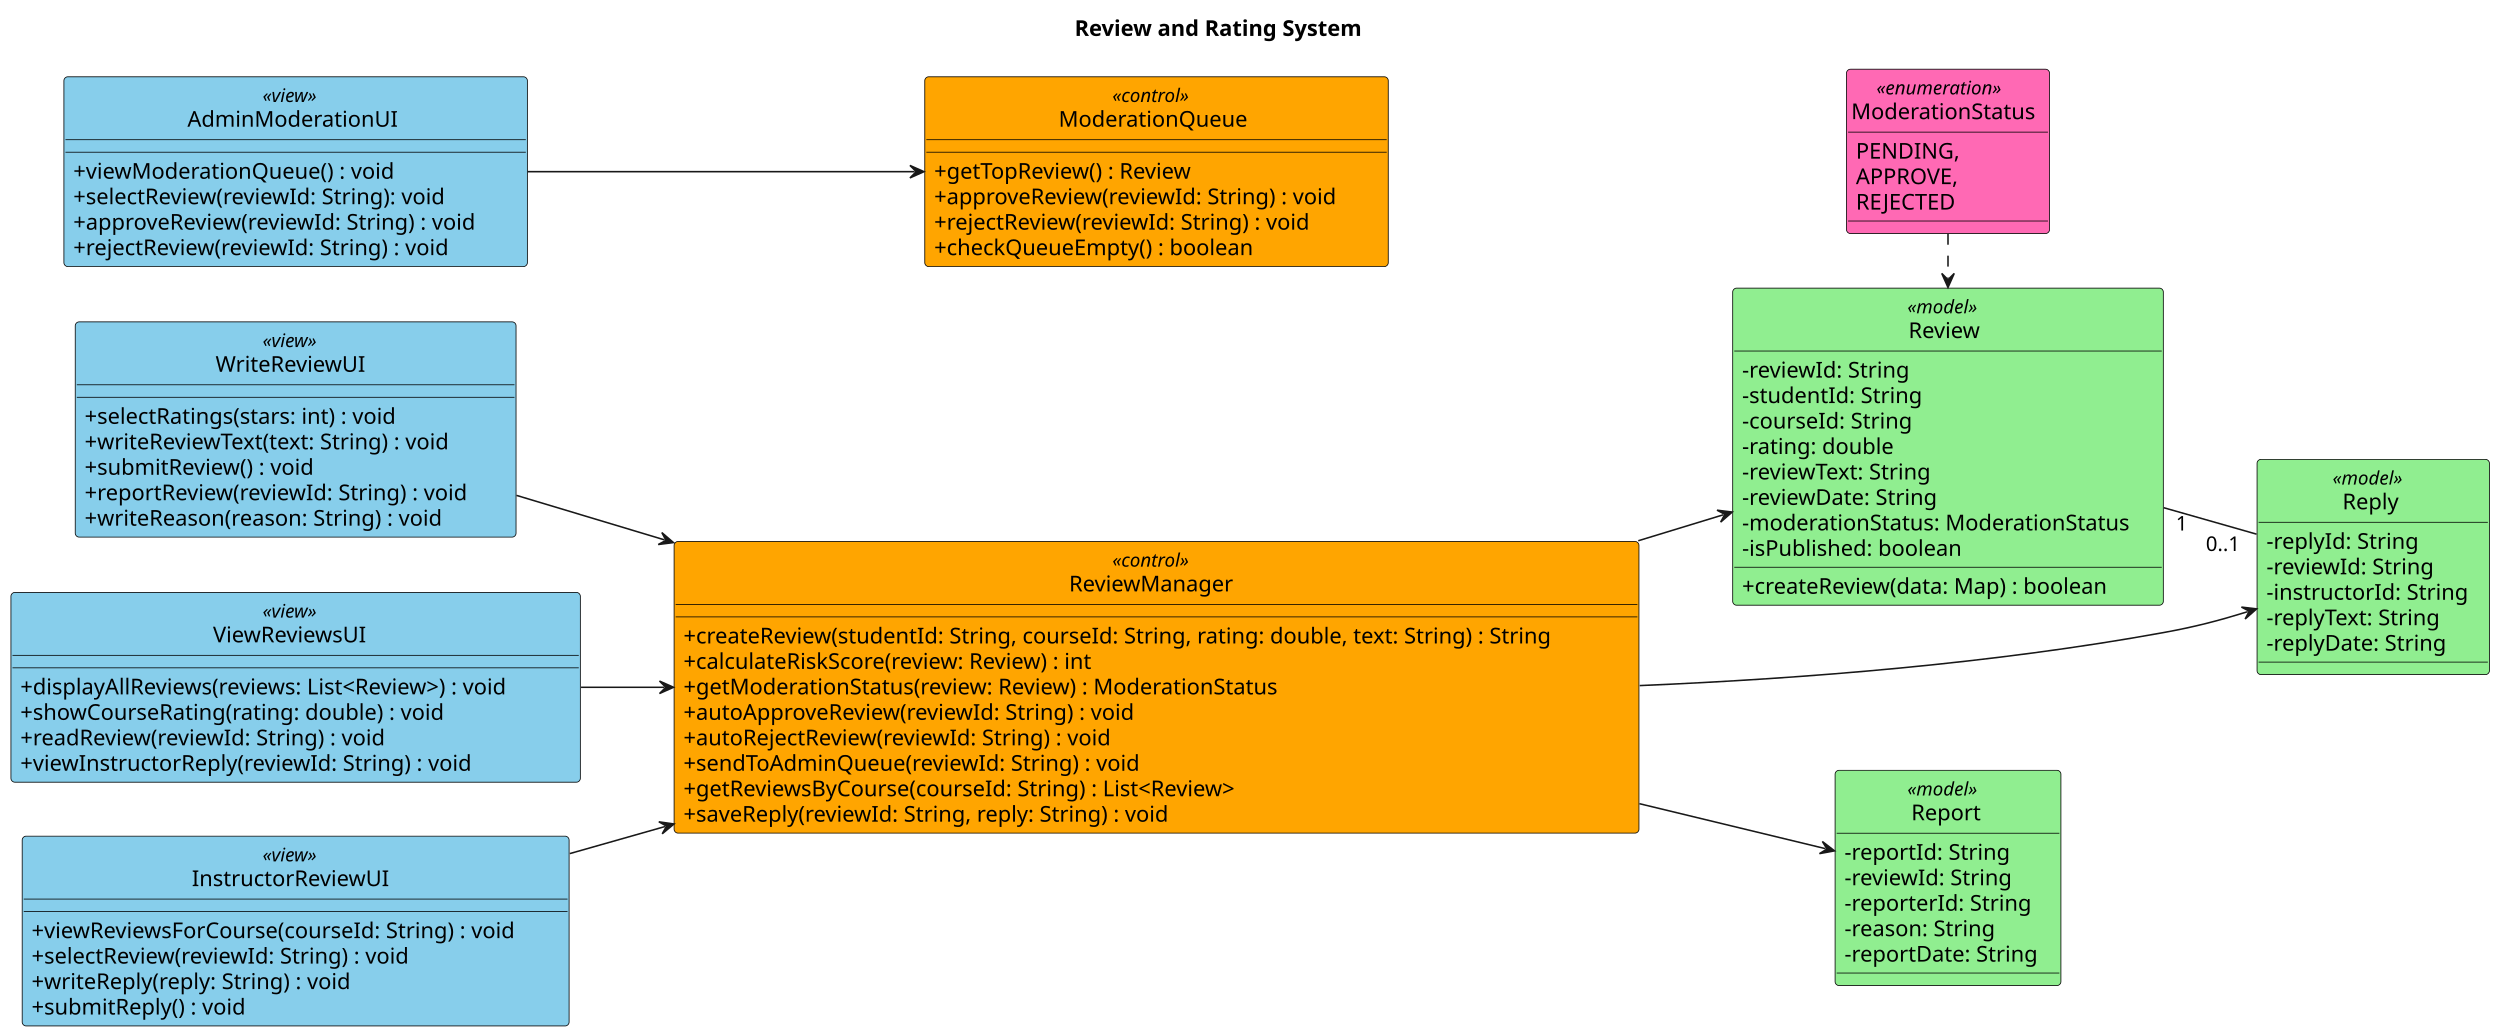
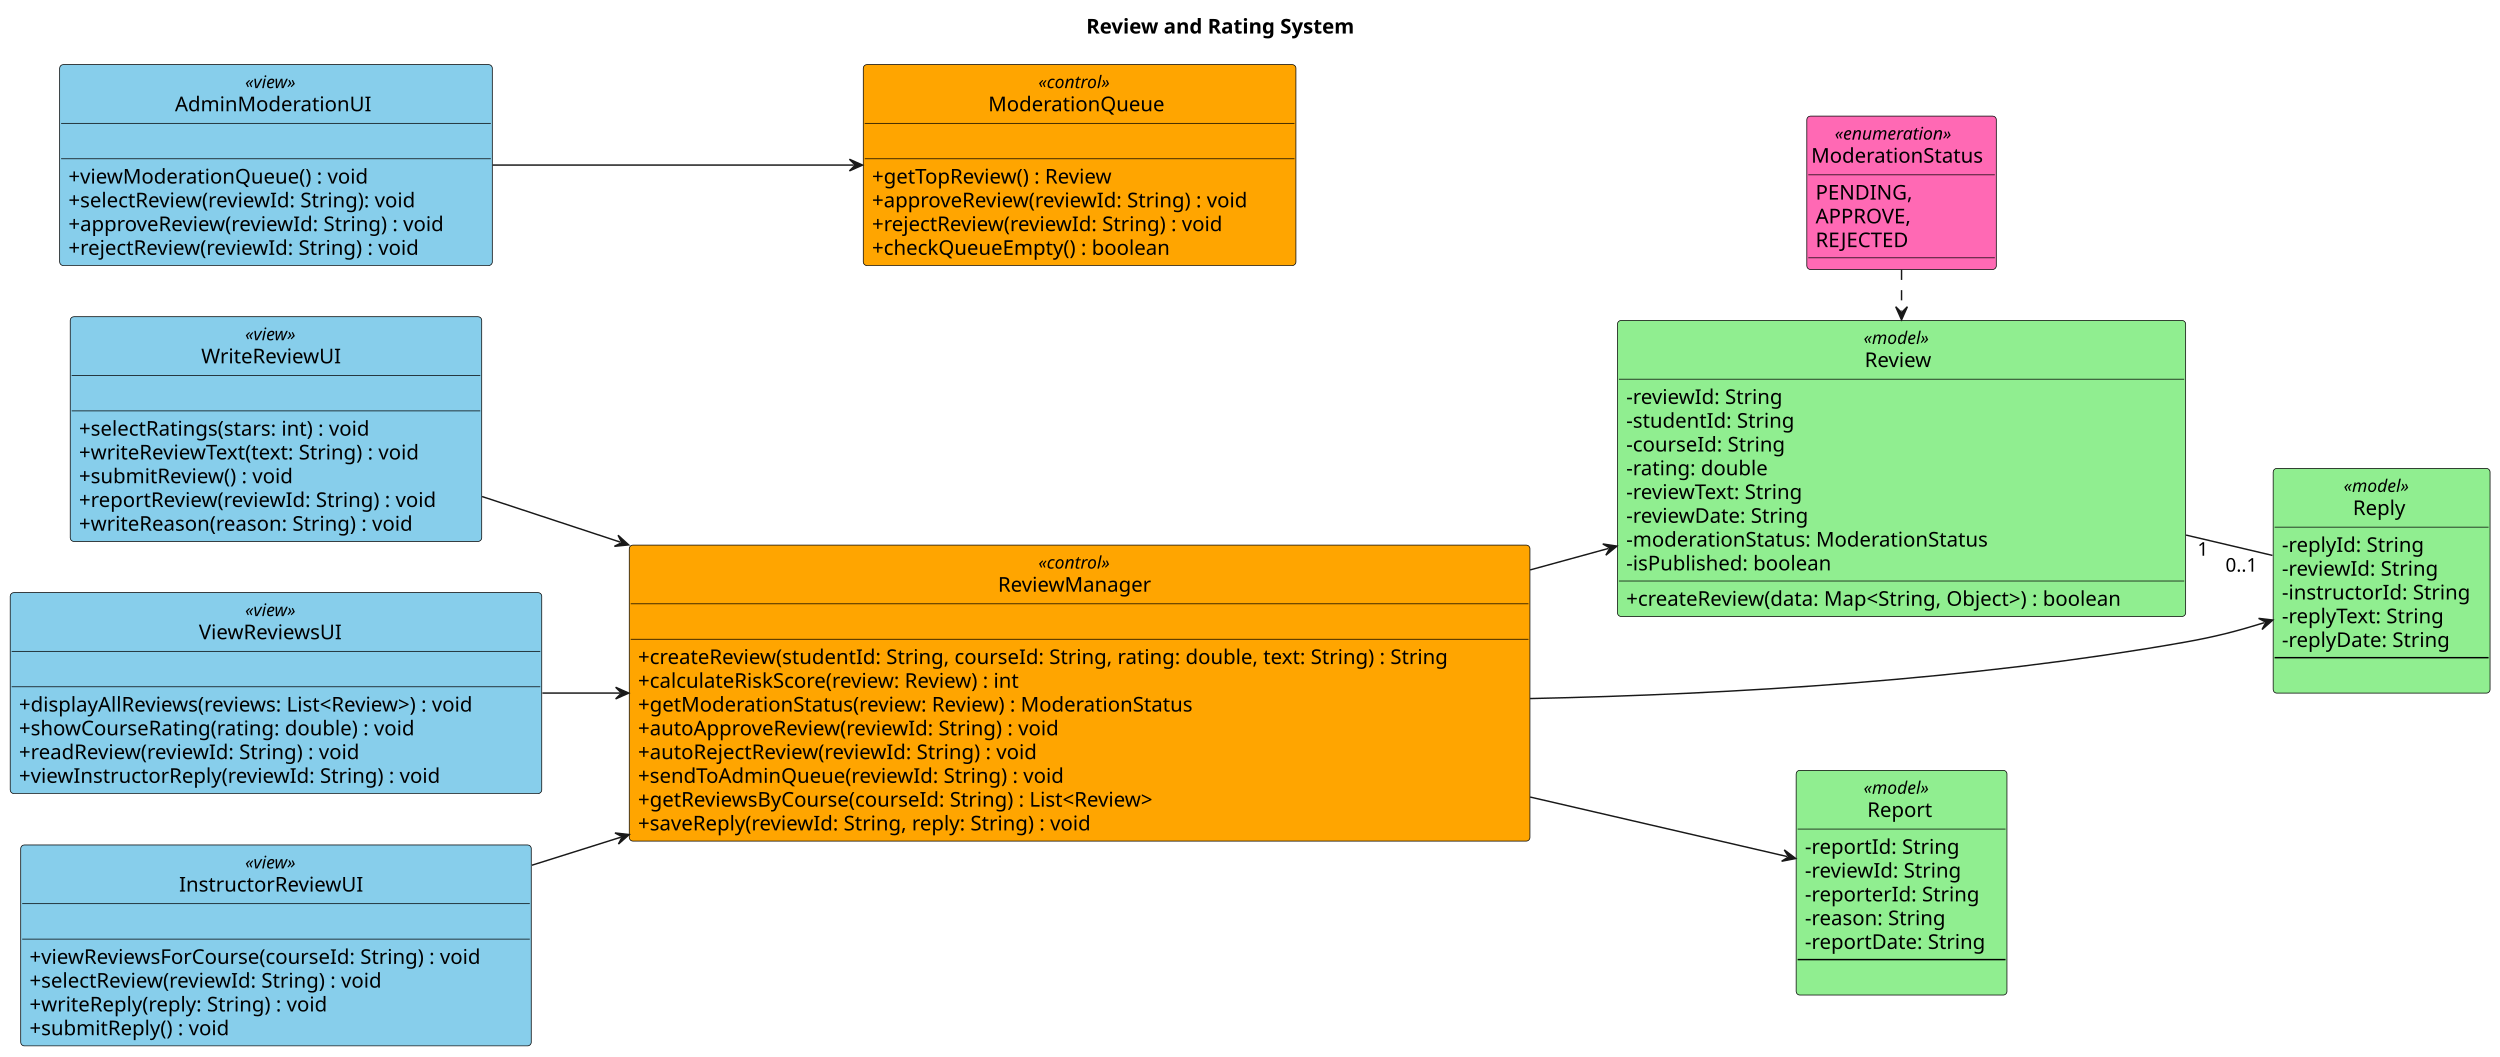
- <svg xmlns="http://www.w3.org/2000/svg" contentStyleType="text/css" data-diagram-type="CLASS" height="663px" preserveAspectRatio="none" style="width:1600px;height:663px;background:#FFFFFF;" version="1.1" viewBox="0 0 1600 663" width="1600px" zoomAndPan="magnify">
+ <svg xmlns="http://www.w3.org/2000/svg" contentStyleType="text/css" data-diagram-type="CLASS" height="724px" preserveAspectRatio="none" style="width:1714px;height:724px;background:#FFFFFF;" version="1.1" viewBox="0 0 1714 724" width="1714px" zoomAndPan="magnify">
  <defs />
  <g>
    <g class="title" data-source-line="1">
-       <text fill="#000000" font-family="sans-serif" font-size="14" font-weight="bold" lengthAdjust="spacing" textLength="210.711" x="687.754" y="22.995">Review and Rating System</text>
+       <text fill="#000000" font-family="sans-serif" font-size="14" font-weight="bold" lengthAdjust="spacing" textLength="210.711" x="744.734" y="22.995">Review and Rating System</text>
    </g>
-     <g class="entity" data-qualified-name="ModerationStatus" data-source-line="15" id="ent0002">
-       <rect fill="#FF69B4" height="105.156" rx="2.5" ry="2.5" style="stroke:#000000;stroke-width:0.5;" width="129.908" x="1181.77" y="44.297" />
-       <text fill="#000000" font-family="sans-serif" font-size="12" font-style="italic" lengthAdjust="spacing" textLength="91.623" x="1200.913" y="60.435">«enumeration»</text>
-       <text fill="#000000" font-family="sans-serif" font-size="14" lengthAdjust="spacing" textLength="123.908" x="1184.77" y="76.261">ModerationStatus</text>
-       <line style="stroke:#000000;stroke-width:0.5;" x1="1182.77" x2="1310.678" y1="84.562" y2="84.562" />
-       <text fill="#000000" font-family="sans-serif" font-size="14" lengthAdjust="spacing" textLength="68.441" x="1187.77" y="101.558">PENDING,</text>
-       <text fill="#000000" font-family="sans-serif" font-size="14" lengthAdjust="spacing" textLength="70.082" x="1187.77" y="117.855">APPROVE,</text>
-       <text fill="#000000" font-family="sans-serif" font-size="14" lengthAdjust="spacing" textLength="69.501" x="1187.77" y="134.151">REJECTED</text>
-       <line style="stroke:#000000;stroke-width:0.5;" x1="1182.77" x2="1310.678" y1="141.453" y2="141.453" />
+     <g class="entity" data-qualified-name="ModerationStatus" data-source-line="18" id="ent0002">
+       <rect fill="#FF69B4" height="105.156" rx="2.5" ry="2.5" style="stroke:#000000;stroke-width:0.5;" width="129.908" x="1238.75" y="79.597" />
+       <text fill="#000000" font-family="sans-serif" font-size="12" font-style="italic" lengthAdjust="spacing" textLength="91.623" x="1257.893" y="95.736">«enumeration»</text>
+       <text fill="#000000" font-family="sans-serif" font-size="14" lengthAdjust="spacing" textLength="123.908" x="1241.75" y="111.561">ModerationStatus</text>
+       <line style="stroke:#000000;stroke-width:0.5;" x1="1239.75" x2="1367.658" y1="119.862" y2="119.862" />
+       <text fill="#000000" font-family="sans-serif" font-size="14" lengthAdjust="spacing" textLength="68.441" x="1244.75" y="136.858">PENDING,</text>
+       <text fill="#000000" font-family="sans-serif" font-size="14" lengthAdjust="spacing" textLength="70.082" x="1244.75" y="153.155">APPROVE,</text>
+       <text fill="#000000" font-family="sans-serif" font-size="14" lengthAdjust="spacing" textLength="69.501" x="1244.75" y="169.451">REJECTED</text>
+       <line style="stroke:#000000;stroke-width:0.5;" x1="1239.75" x2="1367.658" y1="176.753" y2="176.753" />
    </g>
-     <g class="entity" data-qualified-name="WriteReviewUI" data-source-line="21" id="ent0003">
-       <rect fill="#87CEEB" height="137.75" rx="2.5" ry="2.5" style="stroke:#000000;stroke-width:0.5;" width="282.115" x="48.15" y="205.997" />
-       <text fill="#000000" font-family="sans-serif" font-size="12" font-style="italic" lengthAdjust="spacing" textLength="42.316" x="168.049" y="222.136">«view»</text>
-       <text fill="#000000" font-family="sans-serif" font-size="14" lengthAdjust="spacing" textLength="102.546" x="137.935" y="237.961">WriteReviewUI</text>
-       <line style="stroke:#000000;stroke-width:0.5;" x1="49.15" x2="329.265" y1="246.262" y2="246.262" />
-       <line style="stroke:#000000;stroke-width:0.5;" x1="49.15" x2="329.265" y1="254.262" y2="254.262" />
-       <text fill="#000000" font-family="sans-serif" font-size="14" lengthAdjust="spacing" textLength="222.065" x="54.15" y="271.258">+selectRatings(stars: int) : void</text>
-       <text fill="#000000" font-family="sans-serif" font-size="14" lengthAdjust="spacing" textLength="261.44" x="54.15" y="287.555">+writeReviewText(text: String) : void</text>
-       <text fill="#000000" font-family="sans-serif" font-size="14" lengthAdjust="spacing" textLength="164.548" x="54.15" y="303.851">+submitReview() : void</text>
-       <text fill="#000000" font-family="sans-serif" font-size="14" lengthAdjust="spacing" textLength="270.115" x="54.15" y="320.148">+reportReview(reviewId: String) : void</text>
-       <text fill="#000000" font-family="sans-serif" font-size="14" lengthAdjust="spacing" textLength="251.378" x="54.15" y="336.445">+writeReason(reason: String) : void</text>
+     <g class="entity" data-qualified-name="WriteReviewUI" data-source-line="24" id="ent0003">
+       <rect fill="#87CEEB" height="154.047" rx="2.5" ry="2.5" style="stroke:#000000;stroke-width:0.5;" width="282.115" x="48.15" y="217.147" />
+       <text fill="#000000" font-family="sans-serif" font-size="12" font-style="italic" lengthAdjust="spacing" textLength="42.316" x="168.049" y="233.286">«view»</text>
+       <text fill="#000000" font-family="sans-serif" font-size="14" lengthAdjust="spacing" textLength="102.546" x="137.935" y="249.111">WriteReviewUI</text>
+       <line style="stroke:#000000;stroke-width:0.5;" x1="49.15" x2="329.265" y1="257.413" y2="257.413" />
+       <text fill="#000000" font-family="sans-serif" font-size="14" lengthAdjust="spacing" textLength="4.45" x="54.15" y="274.408"> </text>
+       <line style="stroke:#000000;stroke-width:0.5;" x1="49.15" x2="329.265" y1="281.709" y2="281.709" />
+       <text fill="#000000" font-family="sans-serif" font-size="14" lengthAdjust="spacing" textLength="222.065" x="54.15" y="298.704">+selectRatings(stars: int) : void</text>
+       <text fill="#000000" font-family="sans-serif" font-size="14" lengthAdjust="spacing" textLength="261.44" x="54.15" y="315.001">+writeReviewText(text: String) : void</text>
+       <text fill="#000000" font-family="sans-serif" font-size="14" lengthAdjust="spacing" textLength="164.548" x="54.15" y="331.298">+submitReview() : void</text>
+       <text fill="#000000" font-family="sans-serif" font-size="14" lengthAdjust="spacing" textLength="270.115" x="54.15" y="347.595">+reportReview(reviewId: String) : void</text>
+       <text fill="#000000" font-family="sans-serif" font-size="14" lengthAdjust="spacing" textLength="251.378" x="54.15" y="363.892">+writeReason(reason: String) : void</text>
    </g>
-     <g class="entity" data-qualified-name="ViewReviewsUI" data-source-line="29" id="ent0004">
-       <rect fill="#87CEEB" height="121.453" rx="2.5" ry="2.5" style="stroke:#000000;stroke-width:0.5;" width="364.42" x="7" y="379.147" />
-       <text fill="#000000" font-family="sans-serif" font-size="12" font-style="italic" lengthAdjust="spacing" textLength="42.316" x="168.052" y="395.286">«view»</text>
-       <text fill="#000000" font-family="sans-serif" font-size="14" lengthAdjust="spacing" textLength="105.779" x="136.32" y="411.111">ViewReviewsUI</text>
-       <line style="stroke:#000000;stroke-width:0.5;" x1="8" x2="370.42" y1="419.413" y2="419.413" />
-       <line style="stroke:#000000;stroke-width:0.5;" x1="8" x2="370.42" y1="427.413" y2="427.413" />
-       <text fill="#000000" font-family="sans-serif" font-size="14" lengthAdjust="spacing" textLength="352.42" x="13" y="444.408">+displayAllReviews(reviews: List&lt;Review&gt;) : void</text>
-       <text fill="#000000" font-family="sans-serif" font-size="14" lengthAdjust="spacing" textLength="294.759" x="13" y="460.704">+showCourseRating(rating: double) : void</text>
-       <text fill="#000000" font-family="sans-serif" font-size="14" lengthAdjust="spacing" textLength="258.884" x="13" y="477.001">+readReview(reviewId: String) : void</text>
-       <text fill="#000000" font-family="sans-serif" font-size="14" lengthAdjust="spacing" textLength="316.032" x="13" y="493.298">+viewInstructorReply(reviewId: String) : void</text>
+     <g class="entity" data-qualified-name="ViewReviewsUI" data-source-line="34" id="ent0004">
+       <rect fill="#87CEEB" height="137.75" rx="2.5" ry="2.5" style="stroke:#000000;stroke-width:0.5;" width="364.42" x="7" y="406.297" />
+       <text fill="#000000" font-family="sans-serif" font-size="12" font-style="italic" lengthAdjust="spacing" textLength="42.316" x="168.052" y="422.435">«view»</text>
+       <text fill="#000000" font-family="sans-serif" font-size="14" lengthAdjust="spacing" textLength="105.779" x="136.32" y="438.261">ViewReviewsUI</text>
+       <line style="stroke:#000000;stroke-width:0.5;" x1="8" x2="370.42" y1="446.562" y2="446.562" />
+       <text fill="#000000" font-family="sans-serif" font-size="14" lengthAdjust="spacing" textLength="4.45" x="13" y="463.558"> </text>
+       <line style="stroke:#000000;stroke-width:0.5;" x1="8" x2="370.42" y1="470.859" y2="470.859" />
+       <text fill="#000000" font-family="sans-serif" font-size="14" lengthAdjust="spacing" textLength="352.42" x="13" y="487.854">+displayAllReviews(reviews: List&lt;Review&gt;) : void</text>
+       <text fill="#000000" font-family="sans-serif" font-size="14" lengthAdjust="spacing" textLength="294.759" x="13" y="504.151">+showCourseRating(rating: double) : void</text>
+       <text fill="#000000" font-family="sans-serif" font-size="14" lengthAdjust="spacing" textLength="258.884" x="13" y="520.448">+readReview(reviewId: String) : void</text>
+       <text fill="#000000" font-family="sans-serif" font-size="14" lengthAdjust="spacing" textLength="316.032" x="13" y="536.745">+viewInstructorReply(reviewId: String) : void</text>
    </g>
-     <g class="entity" data-qualified-name="InstructorReviewUI" data-source-line="36" id="ent0005">
-       <rect fill="#87CEEB" height="121.453" rx="2.5" ry="2.5" style="stroke:#000000;stroke-width:0.5;" width="350.023" x="14.2" y="535.147" />
-       <text fill="#000000" font-family="sans-serif" font-size="12" font-style="italic" lengthAdjust="spacing" textLength="42.316" x="168.054" y="551.285">«view»</text>
-       <text fill="#000000" font-family="sans-serif" font-size="14" lengthAdjust="spacing" textLength="132.877" x="122.773" y="567.111">InstructorReviewUI</text>
-       <line style="stroke:#000000;stroke-width:0.5;" x1="15.2" x2="363.223" y1="575.413" y2="575.413" />
-       <line style="stroke:#000000;stroke-width:0.5;" x1="15.2" x2="363.223" y1="583.413" y2="583.413" />
-       <text fill="#000000" font-family="sans-serif" font-size="14" lengthAdjust="spacing" textLength="338.023" x="20.2" y="600.408">+viewReviewsForCourse(courseId: String) : void</text>
-       <text fill="#000000" font-family="sans-serif" font-size="14" lengthAdjust="spacing" textLength="268.646" x="20.2" y="616.705">+selectReview(reviewId: String) : void</text>
-       <text fill="#000000" font-family="sans-serif" font-size="14" lengthAdjust="spacing" textLength="226.878" x="20.2" y="633.001">+writeReply(reply: String) : void</text>
-       <text fill="#000000" font-family="sans-serif" font-size="14" lengthAdjust="spacing" textLength="153.371" x="20.2" y="649.298">+submitReply() : void</text>
+     <g class="entity" data-qualified-name="InstructorReviewUI" data-source-line="43" id="ent0005">
+       <rect fill="#87CEEB" height="137.75" rx="2.5" ry="2.5" style="stroke:#000000;stroke-width:0.5;" width="350.023" x="14.2" y="579.297" />
+       <text fill="#000000" font-family="sans-serif" font-size="12" font-style="italic" lengthAdjust="spacing" textLength="42.316" x="168.054" y="595.436">«view»</text>
+       <text fill="#000000" font-family="sans-serif" font-size="14" lengthAdjust="spacing" textLength="132.877" x="122.773" y="611.261">InstructorReviewUI</text>
+       <line style="stroke:#000000;stroke-width:0.5;" x1="15.2" x2="363.223" y1="619.562" y2="619.562" />
+       <text fill="#000000" font-family="sans-serif" font-size="14" lengthAdjust="spacing" textLength="4.45" x="20.2" y="636.558"> </text>
+       <line style="stroke:#000000;stroke-width:0.5;" x1="15.2" x2="363.223" y1="643.859" y2="643.859" />
+       <text fill="#000000" font-family="sans-serif" font-size="14" lengthAdjust="spacing" textLength="338.023" x="20.2" y="660.855">+viewReviewsForCourse(courseId: String) : void</text>
+       <text fill="#000000" font-family="sans-serif" font-size="14" lengthAdjust="spacing" textLength="268.646" x="20.2" y="677.151">+selectReview(reviewId: String) : void</text>
+       <text fill="#000000" font-family="sans-serif" font-size="14" lengthAdjust="spacing" textLength="226.878" x="20.2" y="693.448">+writeReply(reply: String) : void</text>
+       <text fill="#000000" font-family="sans-serif" font-size="14" lengthAdjust="spacing" textLength="153.371" x="20.2" y="709.745">+submitReply() : void</text>
    </g>
-     <g class="entity" data-qualified-name="AdminModerationUI" data-source-line="43" id="ent0006">
-       <rect fill="#87CEEB" height="121.453" rx="2.5" ry="2.5" style="stroke:#000000;stroke-width:0.5;" width="296.621" x="40.9" y="49.147" />
-       <text fill="#000000" font-family="sans-serif" font-size="12" font-style="italic" lengthAdjust="spacing" textLength="42.316" x="168.052" y="65.285">«view»</text>
-       <text fill="#000000" font-family="sans-serif" font-size="14" lengthAdjust="spacing" textLength="138.537" x="119.942" y="81.111">AdminModerationUI</text>
-       <line style="stroke:#000000;stroke-width:0.5;" x1="41.9" x2="336.521" y1="89.412" y2="89.412" />
-       <line style="stroke:#000000;stroke-width:0.5;" x1="41.9" x2="336.521" y1="97.412" y2="97.412" />
-       <text fill="#000000" font-family="sans-serif" font-size="14" lengthAdjust="spacing" textLength="223.426" x="46.9" y="114.408">+viewModerationQueue() : void</text>
-       <text fill="#000000" font-family="sans-serif" font-size="14" lengthAdjust="spacing" textLength="264.195" x="46.9" y="130.704">+selectReview(reviewId: String): void</text>
-       <text fill="#000000" font-family="sans-serif" font-size="14" lengthAdjust="spacing" textLength="284.621" x="46.9" y="147.001">+approveReview(reviewId: String) : void</text>
-       <text fill="#000000" font-family="sans-serif" font-size="14" lengthAdjust="spacing" textLength="267.107" x="46.9" y="163.298">+rejectReview(reviewId: String) : void</text>
+     <g class="entity" data-qualified-name="AdminModerationUI" data-source-line="52" id="ent0006">
+       <rect fill="#87CEEB" height="137.75" rx="2.5" ry="2.5" style="stroke:#000000;stroke-width:0.5;" width="296.621" x="40.9" y="44.297" />
+       <text fill="#000000" font-family="sans-serif" font-size="12" font-style="italic" lengthAdjust="spacing" textLength="42.316" x="168.052" y="60.435">«view»</text>
+       <text fill="#000000" font-family="sans-serif" font-size="14" lengthAdjust="spacing" textLength="138.537" x="119.942" y="76.261">AdminModerationUI</text>
+       <line style="stroke:#000000;stroke-width:0.5;" x1="41.9" x2="336.521" y1="84.562" y2="84.562" />
+       <text fill="#000000" font-family="sans-serif" font-size="14" lengthAdjust="spacing" textLength="4.45" x="46.9" y="101.558"> </text>
+       <line style="stroke:#000000;stroke-width:0.5;" x1="41.9" x2="336.521" y1="108.859" y2="108.859" />
+       <text fill="#000000" font-family="sans-serif" font-size="14" lengthAdjust="spacing" textLength="223.426" x="46.9" y="125.855">+viewModerationQueue() : void</text>
+       <text fill="#000000" font-family="sans-serif" font-size="14" lengthAdjust="spacing" textLength="264.195" x="46.9" y="142.151">+selectReview(reviewId: String): void</text>
+       <text fill="#000000" font-family="sans-serif" font-size="14" lengthAdjust="spacing" textLength="284.621" x="46.9" y="158.448">+approveReview(reviewId: String) : void</text>
+       <text fill="#000000" font-family="sans-serif" font-size="14" lengthAdjust="spacing" textLength="267.107" x="46.9" y="174.745">+rejectReview(reviewId: String) : void</text>
    </g>
-     <g class="entity" data-qualified-name="ReviewManager" data-source-line="50" id="ent0007">
-       <rect fill="#FFA500" height="186.641" rx="2.5" ry="2.5" style="stroke:#000000;stroke-width:0.5;" width="617.507" x="431.42" y="346.547" />
-       <text fill="#000000" font-family="sans-serif" font-size="12" font-style="italic" lengthAdjust="spacing" textLength="56.543" x="711.902" y="362.685">«control»</text>
-       <text fill="#000000" font-family="sans-serif" font-size="14" lengthAdjust="spacing" textLength="111.945" x="684.201" y="378.511">ReviewManager</text>
-       <line style="stroke:#000000;stroke-width:0.5;" x1="432.42" x2="1047.927" y1="386.812" y2="386.812" />
-       <line style="stroke:#000000;stroke-width:0.5;" x1="432.42" x2="1047.927" y1="394.812" y2="394.812" />
-       <text fill="#000000" font-family="sans-serif" font-size="14" lengthAdjust="spacing" textLength="605.507" x="437.42" y="411.808">+createReview(studentId: String, courseId: String, rating: double, text: String) : String</text>
-       <text fill="#000000" font-family="sans-serif" font-size="14" lengthAdjust="spacing" textLength="292.722" x="437.42" y="428.104">+calculateRiskScore(review: Review) : int</text>
-       <text fill="#000000" font-family="sans-serif" font-size="14" lengthAdjust="spacing" textLength="413.431" x="437.42" y="444.401">+getModerationStatus(review: Review) : ModerationStatus</text>
-       <text fill="#000000" font-family="sans-serif" font-size="14" lengthAdjust="spacing" textLength="317.126" x="437.42" y="460.698">+autoApproveReview(reviewId: String) : void</text>
-       <text fill="#000000" font-family="sans-serif" font-size="14" lengthAdjust="spacing" textLength="302.586" x="437.42" y="476.995">+autoRejectReview(reviewId: String) : void</text>
-       <text fill="#000000" font-family="sans-serif" font-size="14" lengthAdjust="spacing" textLength="318.11" x="437.42" y="493.292">+sendToAdminQueue(reviewId: String) : void</text>
-       <text fill="#000000" font-family="sans-serif" font-size="14" lengthAdjust="spacing" textLength="393.176" x="437.42" y="509.589">+getReviewsByCourse(courseId: String) : List&lt;Review&gt;</text>
-       <text fill="#000000" font-family="sans-serif" font-size="14" lengthAdjust="spacing" textLength="343.923" x="437.42" y="525.886">+saveReply(reviewId: String, reply: String) : void</text>
+     <g class="entity" data-qualified-name="ReviewManager" data-source-line="61" id="ent0007">
+       <rect fill="#FFA500" height="202.938" rx="2.5" ry="2.5" style="stroke:#000000;stroke-width:0.5;" width="617.507" x="431.42" y="373.707" />
+       <text fill="#000000" font-family="sans-serif" font-size="12" font-style="italic" lengthAdjust="spacing" textLength="56.543" x="711.902" y="389.846">«control»</text>
+       <text fill="#000000" font-family="sans-serif" font-size="14" lengthAdjust="spacing" textLength="111.945" x="684.201" y="405.671">ReviewManager</text>
+       <line style="stroke:#000000;stroke-width:0.5;" x1="432.42" x2="1047.927" y1="413.973" y2="413.973" />
+       <text fill="#000000" font-family="sans-serif" font-size="14" lengthAdjust="spacing" textLength="4.45" x="437.42" y="430.968"> </text>
+       <line style="stroke:#000000;stroke-width:0.5;" x1="432.42" x2="1047.927" y1="438.269" y2="438.269" />
+       <text fill="#000000" font-family="sans-serif" font-size="14" lengthAdjust="spacing" textLength="605.507" x="437.42" y="455.264">+createReview(studentId: String, courseId: String, rating: double, text: String) : String</text>
+       <text fill="#000000" font-family="sans-serif" font-size="14" lengthAdjust="spacing" textLength="292.722" x="437.42" y="471.561">+calculateRiskScore(review: Review) : int</text>
+       <text fill="#000000" font-family="sans-serif" font-size="14" lengthAdjust="spacing" textLength="413.431" x="437.42" y="487.858">+getModerationStatus(review: Review) : ModerationStatus</text>
+       <text fill="#000000" font-family="sans-serif" font-size="14" lengthAdjust="spacing" textLength="317.126" x="437.42" y="504.155">+autoApproveReview(reviewId: String) : void</text>
+       <text fill="#000000" font-family="sans-serif" font-size="14" lengthAdjust="spacing" textLength="302.586" x="437.42" y="520.452">+autoRejectReview(reviewId: String) : void</text>
+       <text fill="#000000" font-family="sans-serif" font-size="14" lengthAdjust="spacing" textLength="318.11" x="437.42" y="536.749">+sendToAdminQueue(reviewId: String) : void</text>
+       <text fill="#000000" font-family="sans-serif" font-size="14" lengthAdjust="spacing" textLength="393.176" x="437.42" y="553.046">+getReviewsByCourse(courseId: String) : List&lt;Review&gt;</text>
+       <text fill="#000000" font-family="sans-serif" font-size="14" lengthAdjust="spacing" textLength="343.923" x="437.42" y="569.343">+saveReply(reviewId: String, reply: String) : void</text>
    </g>
-     <g class="entity" data-qualified-name="ModerationQueue" data-source-line="61" id="ent0008">
-       <rect fill="#FFA500" height="121.453" rx="2.5" ry="2.5" style="stroke:#000000;stroke-width:0.5;" width="296.621" x="591.86" y="49.147" />
-       <text fill="#000000" font-family="sans-serif" font-size="12" font-style="italic" lengthAdjust="spacing" textLength="56.543" x="711.899" y="65.285">«control»</text>
-       <text fill="#000000" font-family="sans-serif" font-size="14" lengthAdjust="spacing" textLength="125.289" x="677.526" y="81.111">ModerationQueue</text>
-       <line style="stroke:#000000;stroke-width:0.5;" x1="592.86" x2="887.481" y1="89.412" y2="89.412" />
-       <line style="stroke:#000000;stroke-width:0.5;" x1="592.86" x2="887.481" y1="97.412" y2="97.412" />
-       <text fill="#000000" font-family="sans-serif" font-size="14" lengthAdjust="spacing" textLength="186.423" x="597.86" y="114.408">+getTopReview() : Review</text>
-       <text fill="#000000" font-family="sans-serif" font-size="14" lengthAdjust="spacing" textLength="284.621" x="597.86" y="130.704">+approveReview(reviewId: String) : void</text>
-       <text fill="#000000" font-family="sans-serif" font-size="14" lengthAdjust="spacing" textLength="267.107" x="597.86" y="147.001">+rejectReview(reviewId: String) : void</text>
-       <text fill="#000000" font-family="sans-serif" font-size="14" lengthAdjust="spacing" textLength="224.369" x="597.86" y="163.298">+checkQueueEmpty() : boolean</text>
+     <g class="entity" data-qualified-name="ModerationQueue" data-source-line="74" id="ent0008">
+       <rect fill="#FFA500" height="137.75" rx="2.5" ry="2.5" style="stroke:#000000;stroke-width:0.5;" width="296.621" x="591.86" y="44.297" />
+       <text fill="#000000" font-family="sans-serif" font-size="12" font-style="italic" lengthAdjust="spacing" textLength="56.543" x="711.899" y="60.435">«control»</text>
+       <text fill="#000000" font-family="sans-serif" font-size="14" lengthAdjust="spacing" textLength="125.289" x="677.526" y="76.261">ModerationQueue</text>
+       <line style="stroke:#000000;stroke-width:0.5;" x1="592.86" x2="887.481" y1="84.562" y2="84.562" />
+       <text fill="#000000" font-family="sans-serif" font-size="14" lengthAdjust="spacing" textLength="4.45" x="597.86" y="101.558"> </text>
+       <line style="stroke:#000000;stroke-width:0.5;" x1="592.86" x2="887.481" y1="108.859" y2="108.859" />
+       <text fill="#000000" font-family="sans-serif" font-size="14" lengthAdjust="spacing" textLength="186.423" x="597.86" y="125.855">+getTopReview() : Review</text>
+       <text fill="#000000" font-family="sans-serif" font-size="14" lengthAdjust="spacing" textLength="284.621" x="597.86" y="142.151">+approveReview(reviewId: String) : void</text>
+       <text fill="#000000" font-family="sans-serif" font-size="14" lengthAdjust="spacing" textLength="267.107" x="597.86" y="158.448">+rejectReview(reviewId: String) : void</text>
+       <text fill="#000000" font-family="sans-serif" font-size="14" lengthAdjust="spacing" textLength="224.369" x="597.86" y="174.745">+checkQueueEmpty() : boolean</text>
    </g>
-     <g class="entity" data-qualified-name="Review" data-source-line="68" id="ent0009">
-       <rect fill="#90EE90" height="202.938" rx="2.5" ry="2.5" style="stroke:#000000;stroke-width:0.5;" width="275.594" x="1108.93" y="184.397" />
-       <text fill="#000000" font-family="sans-serif" font-size="12" font-style="italic" lengthAdjust="spacing" textLength="52.049" x="1220.703" y="200.536">«model»</text>
-       <text fill="#000000" font-family="sans-serif" font-size="14" lengthAdjust="spacing" textLength="50.579" x="1221.437" y="216.361">Review</text>
-       <line style="stroke:#000000;stroke-width:0.5;" x1="1109.93" x2="1383.524" y1="224.662" y2="224.662" />
-       <text fill="#000000" font-family="sans-serif" font-size="14" lengthAdjust="spacing" textLength="115.623" x="1114.93" y="241.658">-reviewId: String</text>
-       <text fill="#000000" font-family="sans-serif" font-size="14" lengthAdjust="spacing" textLength="122.534" x="1114.93" y="257.954">-studentId: String</text>
-       <text fill="#000000" font-family="sans-serif" font-size="14" lengthAdjust="spacing" textLength="115.814" x="1114.93" y="274.251">-courseId: String</text>
-       <text fill="#000000" font-family="sans-serif" font-size="14" lengthAdjust="spacing" textLength="103.407" x="1114.93" y="290.548">-rating: double</text>
-       <text fill="#000000" font-family="sans-serif" font-size="14" lengthAdjust="spacing" textLength="133.547" x="1114.93" y="306.845">-reviewText: String</text>
-       <text fill="#000000" font-family="sans-serif" font-size="14" lengthAdjust="spacing" textLength="136.069" x="1114.93" y="323.142">-reviewDate: String</text>
-       <text fill="#000000" font-family="sans-serif" font-size="14" lengthAdjust="spacing" textLength="263.594" x="1114.93" y="339.439">-moderationStatus: ModerationStatus</text>
-       <text fill="#000000" font-family="sans-serif" font-size="14" lengthAdjust="spacing" textLength="149.023" x="1114.93" y="355.736">-isPublished: boolean</text>
-       <line style="stroke:#000000;stroke-width:0.5;" x1="1109.93" x2="1383.524" y1="363.038" y2="363.038" />
-       <text fill="#000000" font-family="sans-serif" font-size="14" lengthAdjust="spacing" textLength="257.817" x="1114.93" y="380.033">+createReview(data: Map) : boolean</text>
+     <g class="entity" data-qualified-name="Review" data-source-line="83" id="ent0009">
+       <rect fill="#90EE90" height="202.938" rx="2.5" ry="2.5" style="stroke:#000000;stroke-width:0.5;" width="389.556" x="1108.93" y="219.707" />
+       <text fill="#000000" font-family="sans-serif" font-size="12" font-style="italic" lengthAdjust="spacing" textLength="52.049" x="1277.683" y="235.845">«model»</text>
+       <text fill="#000000" font-family="sans-serif" font-size="14" lengthAdjust="spacing" textLength="50.579" x="1278.418" y="251.671">Review</text>
+       <line style="stroke:#000000;stroke-width:0.5;" x1="1109.93" x2="1497.486" y1="259.973" y2="259.973" />
+       <text fill="#000000" font-family="sans-serif" font-size="14" lengthAdjust="spacing" textLength="115.623" x="1114.93" y="276.968">-reviewId: String</text>
+       <text fill="#000000" font-family="sans-serif" font-size="14" lengthAdjust="spacing" textLength="122.534" x="1114.93" y="293.264">-studentId: String</text>
+       <text fill="#000000" font-family="sans-serif" font-size="14" lengthAdjust="spacing" textLength="115.814" x="1114.93" y="309.561">-courseId: String</text>
+       <text fill="#000000" font-family="sans-serif" font-size="14" lengthAdjust="spacing" textLength="103.407" x="1114.93" y="325.858">-rating: double</text>
+       <text fill="#000000" font-family="sans-serif" font-size="14" lengthAdjust="spacing" textLength="133.547" x="1114.93" y="342.155">-reviewText: String</text>
+       <text fill="#000000" font-family="sans-serif" font-size="14" lengthAdjust="spacing" textLength="136.069" x="1114.93" y="358.452">-reviewDate: String</text>
+       <text fill="#000000" font-family="sans-serif" font-size="14" lengthAdjust="spacing" textLength="263.594" x="1114.93" y="374.749">-moderationStatus: ModerationStatus</text>
+       <text fill="#000000" font-family="sans-serif" font-size="14" lengthAdjust="spacing" textLength="149.023" x="1114.93" y="391.046">-isPublished: boolean</text>
+       <line style="stroke:#000000;stroke-width:0.5;" x1="1109.93" x2="1497.486" y1="398.348" y2="398.348" />
+       <text fill="#000000" font-family="sans-serif" font-size="14" lengthAdjust="spacing" textLength="377.556" x="1114.93" y="415.343">+createReview(data: Map&lt;String, Object&gt;) : boolean</text>
    </g>
-     <g class="entity" data-qualified-name="Reply" data-source-line="80" id="ent0010">
-       <rect fill="#90EE90" height="137.75" rx="2.5" ry="2.5" style="stroke:#000000;stroke-width:0.5;" width="148.698" x="1444.52" y="293.997" />
-       <text fill="#000000" font-family="sans-serif" font-size="12" font-style="italic" lengthAdjust="spacing" textLength="52.049" x="1492.845" y="310.135">«model»</text>
-       <text fill="#000000" font-family="sans-serif" font-size="14" lengthAdjust="spacing" textLength="39.402" x="1499.168" y="325.961">Reply</text>
-       <line style="stroke:#000000;stroke-width:0.5;" x1="1445.52" x2="1592.218" y1="334.262" y2="334.262" />
-       <text fill="#000000" font-family="sans-serif" font-size="14" lengthAdjust="spacing" textLength="104.446" x="1450.52" y="351.258">-replyId: String</text>
-       <text fill="#000000" font-family="sans-serif" font-size="14" lengthAdjust="spacing" textLength="115.623" x="1450.52" y="367.555">-reviewId: String</text>
-       <text fill="#000000" font-family="sans-serif" font-size="14" lengthAdjust="spacing" textLength="136.698" x="1450.52" y="383.851">-instructorId: String</text>
-       <text fill="#000000" font-family="sans-serif" font-size="14" lengthAdjust="spacing" textLength="122.37" x="1450.52" y="400.148">-replyText: String</text>
-       <text fill="#000000" font-family="sans-serif" font-size="14" lengthAdjust="spacing" textLength="124.893" x="1450.52" y="416.445">-replyDate: String</text>
-       <line style="stroke:#000000;stroke-width:0.5;" x1="1445.52" x2="1592.218" y1="423.747" y2="423.747" />
+     <g class="entity" data-qualified-name="Reply" data-source-line="95" id="ent0010">
+       <rect fill="#90EE90" height="154.047" rx="2.5" ry="2.5" style="stroke:#000000;stroke-width:0.5;" width="148.698" x="1558.48" y="321.147" />
+       <text fill="#000000" font-family="sans-serif" font-size="12" font-style="italic" lengthAdjust="spacing" textLength="52.049" x="1606.805" y="337.286">«model»</text>
+       <text fill="#000000" font-family="sans-serif" font-size="14" lengthAdjust="spacing" textLength="39.402" x="1613.128" y="353.111">Reply</text>
+       <line style="stroke:#000000;stroke-width:0.5;" x1="1559.48" x2="1706.178" y1="361.413" y2="361.413" />
+       <text fill="#000000" font-family="sans-serif" font-size="14" lengthAdjust="spacing" textLength="104.446" x="1564.48" y="378.408">-replyId: String</text>
+       <text fill="#000000" font-family="sans-serif" font-size="14" lengthAdjust="spacing" textLength="115.623" x="1564.48" y="394.704">-reviewId: String</text>
+       <text fill="#000000" font-family="sans-serif" font-size="14" lengthAdjust="spacing" textLength="136.698" x="1564.48" y="411.001">-instructorId: String</text>
+       <text fill="#000000" font-family="sans-serif" font-size="14" lengthAdjust="spacing" textLength="122.37" x="1564.48" y="427.298">-replyText: String</text>
+       <text fill="#000000" font-family="sans-serif" font-size="14" lengthAdjust="spacing" textLength="124.893" x="1564.48" y="443.595">-replyDate: String</text>
+       <line style="stroke:#000000;stroke-width:1;" x1="1559.48" x2="1706.178" y1="450.897" y2="450.897" />
+       <text fill="#000000" font-family="sans-serif" font-size="14" lengthAdjust="spacing" textLength="4.45" x="1564.48" y="467.892"> </text>
    </g>
-     <g class="entity" data-qualified-name="Report" data-source-line="88" id="ent0011">
-       <rect fill="#90EE90" height="137.75" rx="2.5" ry="2.5" style="stroke:#000000;stroke-width:0.5;" width="144.528" x="1174.46" y="492.997" />
-       <text fill="#000000" font-family="sans-serif" font-size="12" font-style="italic" lengthAdjust="spacing" textLength="52.049" x="1220.7" y="509.135">«model»</text>
-       <text fill="#000000" font-family="sans-serif" font-size="14" lengthAdjust="spacing" textLength="47.038" x="1223.205" y="524.961">Report</text>
-       <line style="stroke:#000000;stroke-width:0.5;" x1="1175.46" x2="1317.988" y1="533.263" y2="533.263" />
-       <text fill="#000000" font-family="sans-serif" font-size="14" lengthAdjust="spacing" textLength="112.082" x="1180.46" y="550.258">-reportId: String</text>
-       <text fill="#000000" font-family="sans-serif" font-size="14" lengthAdjust="spacing" textLength="115.623" x="1180.46" y="566.554">-reviewId: String</text>
-       <text fill="#000000" font-family="sans-serif" font-size="14" lengthAdjust="spacing" textLength="126.451" x="1180.46" y="582.851">-reporterId: String</text>
-       <text fill="#000000" font-family="sans-serif" font-size="14" lengthAdjust="spacing" textLength="103.681" x="1180.46" y="599.148">-reason: String</text>
-       <text fill="#000000" font-family="sans-serif" font-size="14" lengthAdjust="spacing" textLength="132.528" x="1180.46" y="615.445">-reportDate: String</text>
-       <line style="stroke:#000000;stroke-width:0.5;" x1="1175.46" x2="1317.988" y1="622.747" y2="622.747" />
+     <g class="entity" data-qualified-name="Report" data-source-line="105" id="ent0011">
+       <rect fill="#90EE90" height="154.047" rx="2.5" ry="2.5" style="stroke:#000000;stroke-width:0.5;" width="144.528" x="1231.44" y="528.147" />
+       <text fill="#000000" font-family="sans-serif" font-size="12" font-style="italic" lengthAdjust="spacing" textLength="52.049" x="1277.68" y="544.285">«model»</text>
+       <text fill="#000000" font-family="sans-serif" font-size="14" lengthAdjust="spacing" textLength="47.038" x="1280.185" y="560.111">Report</text>
+       <line style="stroke:#000000;stroke-width:0.5;" x1="1232.44" x2="1374.968" y1="568.413" y2="568.413" />
+       <text fill="#000000" font-family="sans-serif" font-size="14" lengthAdjust="spacing" textLength="112.082" x="1237.44" y="585.408">-reportId: String</text>
+       <text fill="#000000" font-family="sans-serif" font-size="14" lengthAdjust="spacing" textLength="115.623" x="1237.44" y="601.705">-reviewId: String</text>
+       <text fill="#000000" font-family="sans-serif" font-size="14" lengthAdjust="spacing" textLength="126.451" x="1237.44" y="618.001">-reporterId: String</text>
+       <text fill="#000000" font-family="sans-serif" font-size="14" lengthAdjust="spacing" textLength="103.681" x="1237.44" y="634.298">-reason: String</text>
+       <text fill="#000000" font-family="sans-serif" font-size="14" lengthAdjust="spacing" textLength="132.528" x="1237.44" y="650.595">-reportDate: String</text>
+       <line style="stroke:#000000;stroke-width:1;" x1="1232.44" x2="1374.968" y1="657.897" y2="657.897" />
+       <text fill="#000000" font-family="sans-serif" font-size="14" lengthAdjust="spacing" textLength="4.45" x="1237.44" y="674.892"> </text>
    </g>
-     <g class="link" data-entity-1="ent0003" data-entity-2="ent0007" data-link-type="dependency" data-source-line="97" id="lnk12">
-       <path codeLine="97" d="M330.51,317.037 C361.72,326.417 390.254,335 425.284,345.53" fill="none" id="WriteReviewUI-to-ReviewManager" style="stroke:#181818;stroke-width:1;" />
-       <polygon fill="#181818" points="431.03,347.257,423.562,340.835,426.242,345.817,421.26,348.497,431.03,347.257" style="stroke:#181818;stroke-width:1;" />
+     <g class="link" data-entity-1="ent0003" data-entity-2="ent0007" data-link-type="dependency" data-source-line="116" id="lnk12">
+       <path codeLine="116" d="M330.51,340.427 C361.72,350.727 390.302,360.148 425.332,371.698" fill="none" id="WriteReviewUI-to-ReviewManager" style="stroke:#181818;stroke-width:1;" />
+       <polygon fill="#181818" points="431.03,373.577,423.735,366.96,426.281,372.011,421.23,374.558,431.03,373.577" style="stroke:#181818;stroke-width:1;" />
    </g>
-     <g class="link" data-entity-1="ent0004" data-entity-2="ent0007" data-link-type="dependency" data-source-line="98" id="lnk13">
-       <path codeLine="98" d="M371.86,439.867 C391.06,439.867 404.95,439.867 425.08,439.867" fill="none" id="ViewReviewsUI-to-ReviewManager" style="stroke:#181818;stroke-width:1;" />
-       <polygon fill="#181818" points="431.08,439.867,422.08,435.867,426.08,439.867,422.08,443.867,431.08,439.867" style="stroke:#181818;stroke-width:1;" />
+     <g class="link" data-entity-1="ent0004" data-entity-2="ent0007" data-link-type="dependency" data-source-line="117" id="lnk13">
+       <path codeLine="117" d="M371.86,475.177 C391.06,475.177 404.95,475.177 425.08,475.177" fill="none" id="ViewReviewsUI-to-ReviewManager" style="stroke:#181818;stroke-width:1;" />
+       <polygon fill="#181818" points="431.08,475.177,422.08,471.177,426.08,475.177,422.08,479.177,431.08,475.177" style="stroke:#181818;stroke-width:1;" />
    </g>
-     <g class="link" data-entity-1="ent0005" data-entity-2="ent0007" data-link-type="dependency" data-source-line="99" id="lnk14">
-       <path codeLine="99" d="M364.66,546.297 C386.17,540.187 402.849,535.447 425.618,528.977" fill="none" id="InstructorReviewUI-to-ReviewManager" style="stroke:#181818;stroke-width:1;" />
-       <polygon fill="#181818" points="431.39,527.337,421.639,525.949,426.58,528.703,423.826,533.644,431.39,527.337" style="stroke:#181818;stroke-width:1;" />
+     <g class="link" data-entity-1="ent0005" data-entity-2="ent0007" data-link-type="dependency" data-source-line="118" id="lnk14">
+       <path codeLine="118" d="M364.66,593.197 C386.17,586.417 402.898,581.151 425.668,573.971" fill="none" id="InstructorReviewUI-to-ReviewManager" style="stroke:#181818;stroke-width:1;" />
+       <polygon fill="#181818" points="431.39,572.167,421.604,571.059,426.622,573.67,424.01,578.688,431.39,572.167" style="stroke:#181818;stroke-width:1;" />
    </g>
-     <g class="link" data-entity-1="ent0006" data-entity-2="ent0008" data-link-type="dependency" data-source-line="100" id="lnk15">
-       <path codeLine="100" d="M337.68,109.867 C416.28,109.867 506.71,109.867 585.36,109.867" fill="none" id="AdminModerationUI-to-ModerationQueue" style="stroke:#181818;stroke-width:1;" />
-       <polygon fill="#181818" points="591.36,109.867,582.36,105.867,586.36,109.867,582.36,113.867,591.36,109.867" style="stroke:#181818;stroke-width:1;" />
+     <g class="link" data-entity-1="ent0006" data-entity-2="ent0008" data-link-type="dependency" data-source-line="119" id="lnk15">
+       <path codeLine="119" d="M337.68,113.177 C416.28,113.177 506.71,113.177 585.36,113.177" fill="none" id="AdminModerationUI-to-ModerationQueue" style="stroke:#181818;stroke-width:1;" />
+       <polygon fill="#181818" points="591.36,113.177,582.36,109.177,586.36,113.177,582.36,117.177,591.36,113.177" style="stroke:#181818;stroke-width:1;" />
    </g>
-     <g class="link" data-entity-1="ent0007" data-entity-2="ent0009" data-link-type="dependency" data-source-line="101" id="lnk16">
-       <path codeLine="101" d="M1048.48,346.077 C1069.27,339.727 1083.781,335.298 1102.921,329.458" fill="none" id="ReviewManager-to-Review" style="stroke:#181818;stroke-width:1;" />
-       <polygon fill="#181818" points="1108.66,327.707,1098.884,326.507,1103.878,329.166,1101.219,334.159,1108.66,327.707" style="stroke:#181818;stroke-width:1;" />
+     <g class="link" data-entity-1="ent0007" data-entity-2="ent0009" data-link-type="dependency" data-source-line="120" id="lnk16">
+       <path codeLine="120" d="M1049.05,390.737 C1069.23,385.207 1083.433,381.302 1102.813,375.992" fill="none" id="ReviewManager-to-Review" style="stroke:#181818;stroke-width:1;" />
+       <polygon fill="#181818" points="1108.6,374.407,1098.863,372.927,1103.778,375.728,1100.977,380.643,1108.6,374.407" style="stroke:#181818;stroke-width:1;" />
    </g>
-     <g class="link" data-entity-1="ent0007" data-entity-2="ent0010" data-link-type="dependency" data-source-line="102" id="lnk17">
-       <path codeLine="102" d="M1049.39,438.777 C1156.19,434.267 1276.25,424.547 1384.52,404.867 C1404.22,401.287 1419.342,397.442 1438.562,391.452" fill="none" id="ReviewManager-to-Reply" style="stroke:#181818;stroke-width:1;" />
-       <polygon fill="#181818" points="1444.29,389.667,1434.507,388.526,1439.516,391.155,1436.888,396.164,1444.29,389.667" style="stroke:#181818;stroke-width:1;" />
+     <g class="link" data-entity-1="ent0007" data-entity-2="ent0010" data-link-type="dependency" data-source-line="121" id="lnk17">
+       <path codeLine="121" d="M1049,478.937 C1187.33,476.027 1352.04,466.167 1498.48,440.177 C1518.2,436.677 1533.332,432.853 1552.542,426.863" fill="none" id="ReviewManager-to-Reply" style="stroke:#181818;stroke-width:1;" />
+       <polygon fill="#181818" points="1558.27,425.077,1548.487,423.937,1553.497,426.565,1550.869,431.575,1558.27,425.077" style="stroke:#181818;stroke-width:1;" />
    </g>
-     <g class="link" data-entity-1="ent0007" data-entity-2="ent0011" data-link-type="dependency" data-source-line="103" id="lnk18">
-       <path codeLine="103" d="M1049.21,514.357 C1095.78,525.617 1133.858,534.816 1168.298,543.146" fill="none" id="ReviewManager-to-Report" style="stroke:#181818;stroke-width:1;" />
-       <polygon fill="#181818" points="1174.13,544.557,1166.323,538.553,1169.27,543.381,1164.442,546.329,1174.13,544.557" style="stroke:#181818;stroke-width:1;" />
+     <g class="link" data-entity-1="ent0007" data-entity-2="ent0011" data-link-type="dependency" data-source-line="122" id="lnk18">
+       <path codeLine="122" d="M1049.05,546.447 C1117.38,562.267 1177.705,576.234 1225.314,587.254" fill="none" id="ReviewManager-to-Report" style="stroke:#181818;stroke-width:1;" />
+       <polygon fill="#181818" points="1231.16,588.607,1223.294,582.68,1226.289,587.479,1221.49,590.474,1231.16,588.607" style="stroke:#181818;stroke-width:1;" />
    </g>
-     <g class="link" data-entity-1="ent0009" data-entity-2="ent0010" data-link-type="association" data-source-line="104" id="lnk19">
-       <path codeLine="104" d="M1384.78,324.937 C1405.28,330.777 1425.72,336.607 1444.22,341.877" fill="none" id="Review-Reply" style="stroke:#181818;stroke-width:1;" />
-       <text fill="#000000" font-family="sans-serif" font-size="13" lengthAdjust="spacing" textLength="8.271" x="1392.556" y="339.554">1</text>
-       <text fill="#000000" font-family="sans-serif" font-size="13" lengthAdjust="spacing" textLength="24.807" x="1411.73" y="352.622">0..1</text>
+     <g class="link" data-entity-1="ent0009" data-entity-2="ent0010" data-link-type="association" data-source-line="123" id="lnk19">
+       <path codeLine="123" d="M1498.78,366.857 C1519.69,371.777 1539.91,376.537 1558.01,380.797" fill="none" id="Review-Reply" style="stroke:#181818;stroke-width:1;" />
+       <text fill="#000000" font-family="sans-serif" font-size="13" lengthAdjust="spacing" textLength="8.271" x="1506.562" y="381.004">1</text>
+       <text fill="#000000" font-family="sans-serif" font-size="13" lengthAdjust="spacing" textLength="24.807" x="1525.774" y="391.929">0..1</text>
    </g>
-     <g class="link" data-entity-1="ent0002" data-entity-2="ent0009" data-link-type="dependency" data-source-line="106" id="lnk20">
-       <path codeLine="106" d="M1246.72,149.617 C1246.72,161.077 1246.72,166.527 1246.72,177.987" fill="none" id="ModerationStatus-to-Review" style="stroke:#181818;stroke-width:1;stroke-dasharray:7,7;" />
-       <polygon fill="#181818" points="1246.72,183.987,1250.72,174.987,1246.72,178.987,1242.72,174.987,1246.72,183.987" style="stroke:#181818;stroke-width:1;" />
+     <g class="link" data-entity-1="ent0002" data-entity-2="ent0009" data-link-type="dependency" data-source-line="125" id="lnk20">
+       <path codeLine="125" d="M1303.7,184.917 C1303.7,196.377 1303.7,201.837 1303.7,213.287" fill="none" id="ModerationStatus-to-Review" style="stroke:#181818;stroke-width:1;stroke-dasharray:7,7;" />
+       <polygon fill="#181818" points="1303.7,219.287,1307.7,210.287,1303.7,214.287,1299.7,210.287,1303.7,219.287" style="stroke:#181818;stroke-width:1;" />
    </g>
  </g>
</svg>
